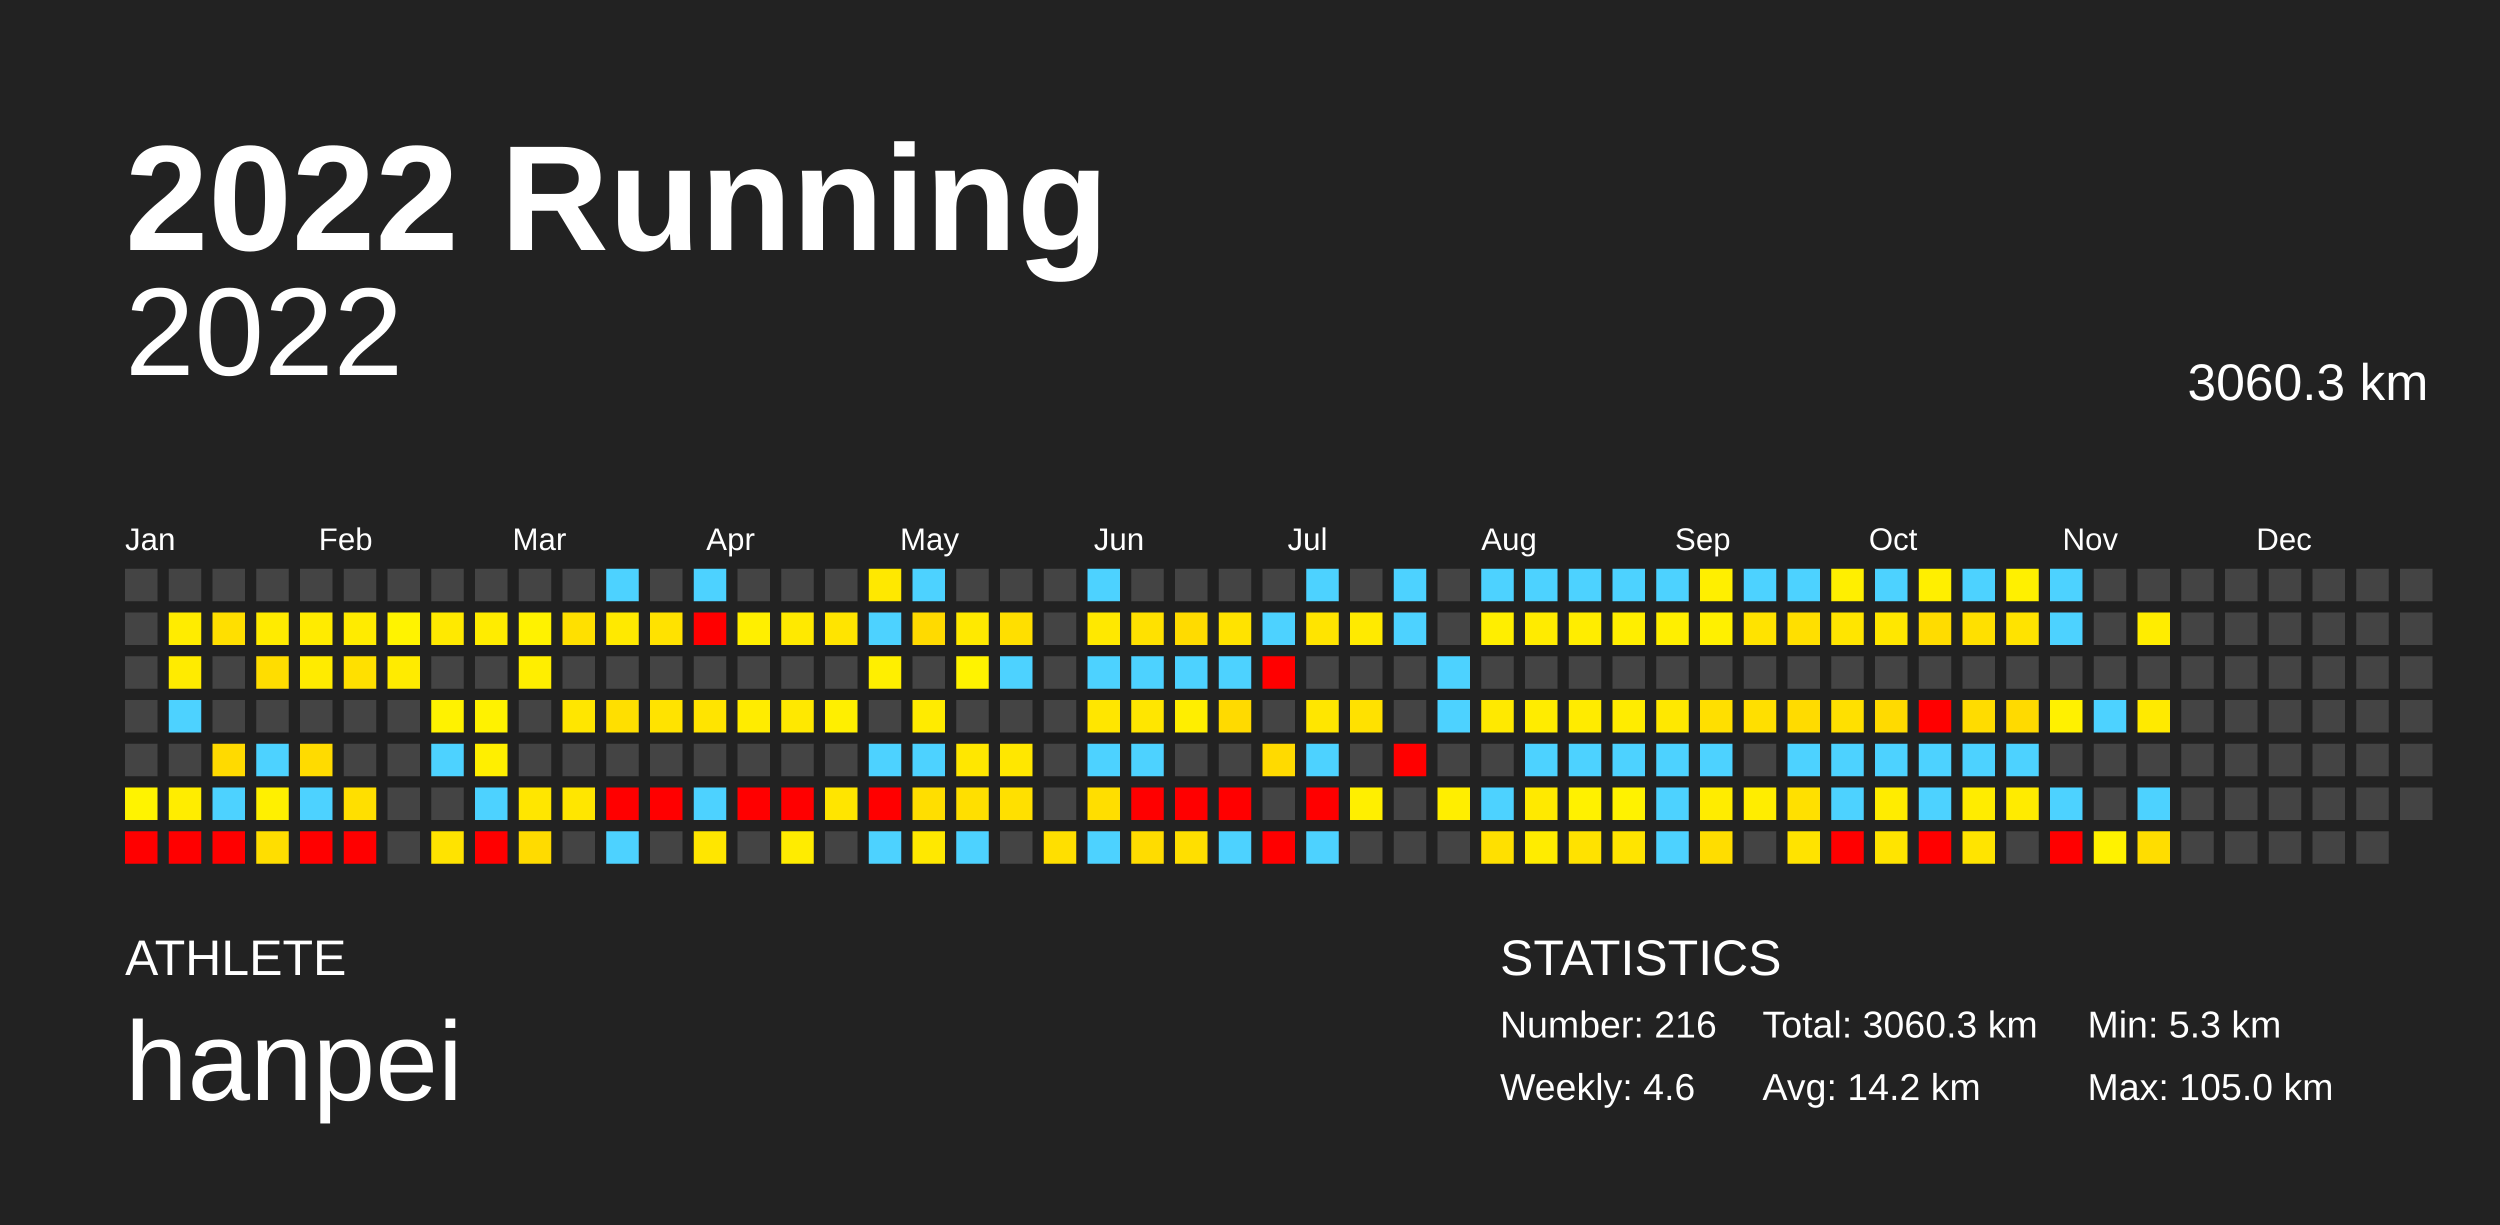
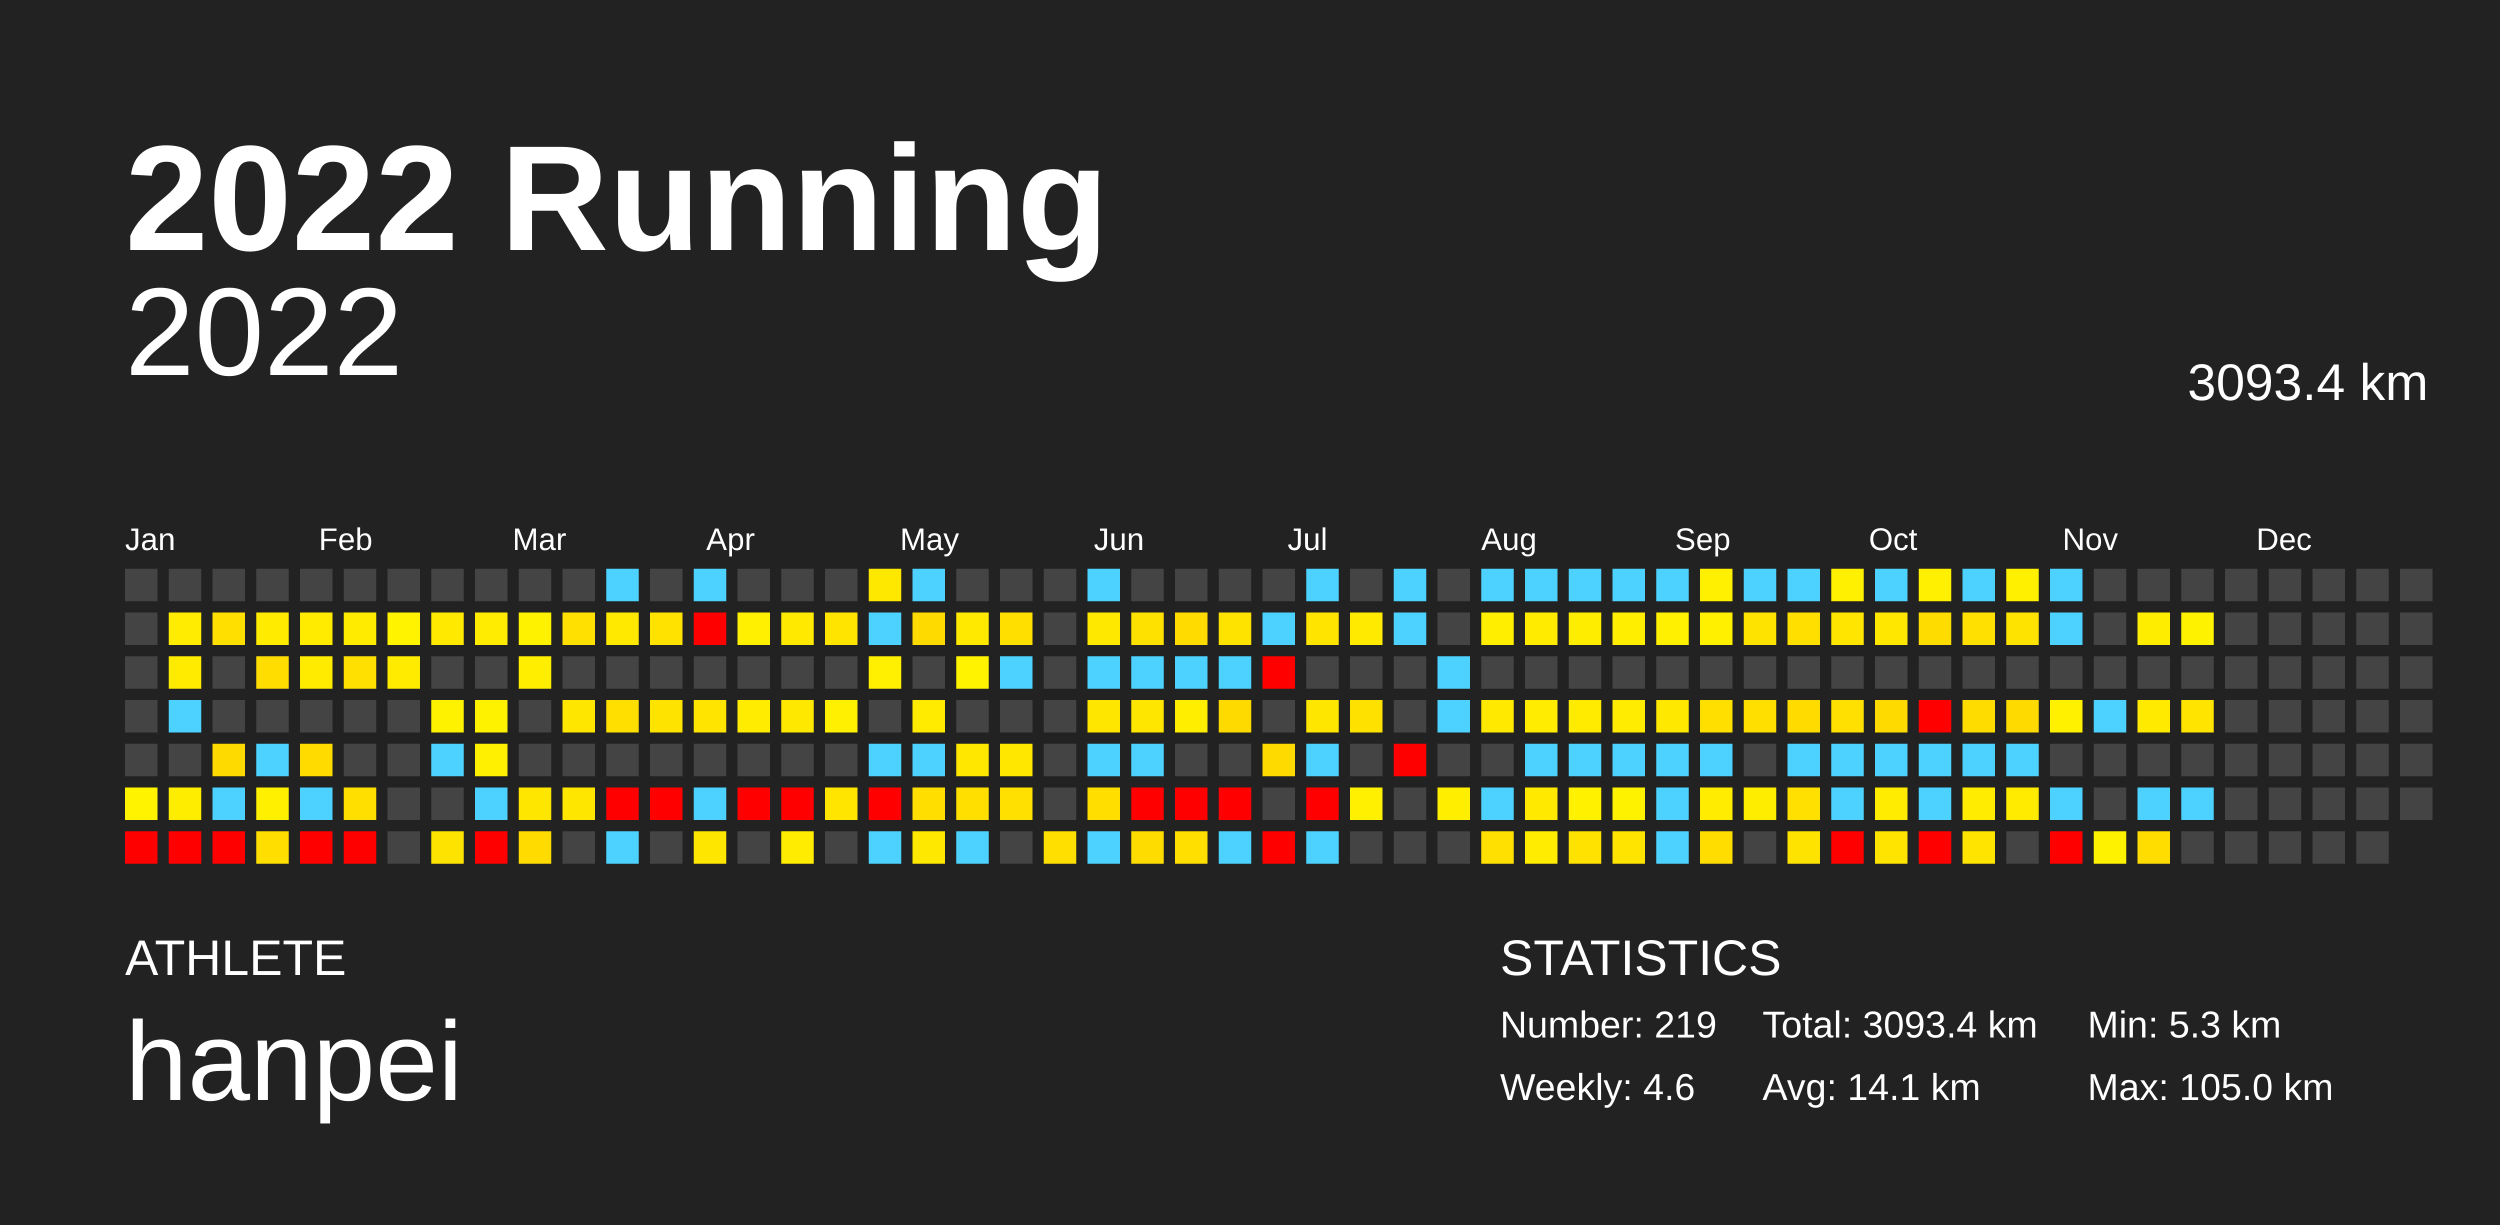
<svg xmlns="http://www.w3.org/2000/svg" baseProfile="full" height="98mm" version="1.1" viewBox="0,0,200,98" width="200mm">
  <defs />
  <rect fill="#222222" height="98" width="200" x="0" y="0" />
  <text fill="#FFFFFF" style="font-size:12px; font-family:Arial; font-weight:bold;" x="10" y="20">2022 Running</text>
  <text fill="#FFFFFF" style="font-size:4px; font-family:Arial" x="10" y="78">ATHLETE</text>
  <text fill="#FFFFFF" style="font-size:9px; font-family:Arial" x="10" y="88">hanpei</text>
  <text fill="#FFFFFF" style="font-size:4px; font-family:Arial" x="120" y="78">STATISTICS</text>
-   <text fill="#FFFFFF" style="font-size:3px; font-family:Arial" x="120" y="83">Number: 216</text>
+   <text fill="#FFFFFF" style="font-size:3px; font-family:Arial" x="120" y="83">Number: 219</text>
  <text fill="#FFFFFF" style="font-size:3px; font-family:Arial" x="120" y="88">Weekly: 4.6</text>
-   <text fill="#FFFFFF" style="font-size:3px; font-family:Arial" x="141" y="83">Total: 3060.3 km</text>
-   <text fill="#FFFFFF" style="font-size:3px; font-family:Arial" x="141" y="88">Avg: 14.2 km</text>
+   <text fill="#FFFFFF" style="font-size:3px; font-family:Arial" x="141" y="83">Total: 3093.4 km</text>
+   <text fill="#FFFFFF" style="font-size:3px; font-family:Arial" x="141" y="88">Avg: 14.1 km</text>
  <text fill="#FFFFFF" style="font-size:3px; font-family:Arial" x="167" y="83">Min: 5.3 km</text>
  <text fill="#FFFFFF" style="font-size:3px; font-family:Arial" x="167" y="88">Max: 105.0 km</text>
  <text alignment-baseline="hanging" fill="#FFFFFF" style="font-size:10.0px; font-family:Arial;" x="10" y="30">2022</text>
-   <text alignment-baseline="hanging" fill="#FFFFFF" style="font-size:4.125px; font-family:Arial;" x="175" y="32">3060.3 km</text>
+   <text alignment-baseline="hanging" fill="#FFFFFF" style="font-size:4.125px; font-family:Arial;" x="175" y="32">3093.4 km</text>
  <text fill="#FFFFFF" style="font-size:2.5px; font-family:Arial" x="10.0" y="44">Jan</text>
  <text fill="#FFFFFF" style="font-size:2.5px; font-family:Arial" x="25.5" y="44">Feb</text>
  <text fill="#FFFFFF" style="font-size:2.5px; font-family:Arial" x="41.0" y="44">Mar</text>
  <text fill="#FFFFFF" style="font-size:2.5px; font-family:Arial" x="56.5" y="44">Apr</text>
  <text fill="#FFFFFF" style="font-size:2.5px; font-family:Arial" x="72.0" y="44">May</text>
  <text fill="#FFFFFF" style="font-size:2.5px; font-family:Arial" x="87.5" y="44">Jun</text>
  <text fill="#FFFFFF" style="font-size:2.5px; font-family:Arial" x="103.0" y="44">Jul</text>
  <text fill="#FFFFFF" style="font-size:2.5px; font-family:Arial" x="118.5" y="44">Aug</text>
  <text fill="#FFFFFF" style="font-size:2.5px; font-family:Arial" x="134.0" y="44">Sep</text>
  <text fill="#FFFFFF" style="font-size:2.5px; font-family:Arial" x="149.5" y="44">Oct</text>
  <text fill="#FFFFFF" style="font-size:2.5px; font-family:Arial" x="165.0" y="44">Nov</text>
  <text fill="#FFFFFF" style="font-size:2.5px; font-family:Arial" x="180.5" y="44">Dec</text>
  <rect fill="#444444" height="2.6" width="2.6" x="10.0" y="45.5" />
  <rect fill="#444444" height="2.6" width="2.6" x="10.0" y="49.0" />
  <rect fill="#444444" height="2.6" width="2.6" x="10.0" y="52.5" />
  <rect fill="#444444" height="2.6" width="2.6" x="10.0" y="56.0" />
  <rect fill="#444444" height="2.6" width="2.6" x="10.0" y="59.5" />
  <rect fill="#fff300" height="2.6" width="2.6" x="10.0" y="63.0" />
  <rect fill="red" height="2.6" width="2.6" x="10.0" y="66.5" />
  <rect fill="#444444" height="2.6" width="2.6" x="13.5" y="45.5" />
  <rect fill="#ffec00" height="2.6" width="2.6" x="13.5" y="49.0" />
  <rect fill="#ffeb00" height="2.6" width="2.6" x="13.5" y="52.5" />
  <rect fill="#4dd2ff" height="2.6" width="2.6" x="13.5" y="56.0" />
  <rect fill="#444444" height="2.6" width="2.6" x="13.5" y="59.5" />
  <rect fill="#ffed00" height="2.6" width="2.6" x="13.5" y="63.0" />
  <rect fill="red" height="2.6" width="2.6" x="13.5" y="66.5" />
  <rect fill="#444444" height="2.6" width="2.6" x="17.0" y="45.5" />
  <rect fill="#ffdf00" height="2.6" width="2.6" x="17.0" y="49.0" />
  <rect fill="#444444" height="2.6" width="2.6" x="17.0" y="52.5" />
  <rect fill="#444444" height="2.6" width="2.6" x="17.0" y="56.0" />
  <rect fill="#ffda00" height="2.6" width="2.6" x="17.0" y="59.5" />
  <rect fill="#4dd2ff" height="2.6" width="2.6" x="17.0" y="63.0" />
  <rect fill="red" height="2.6" width="2.6" x="17.0" y="66.5" />
  <rect fill="#444444" height="2.6" width="2.6" x="20.5" y="45.5" />
  <rect fill="#ffeb00" height="2.6" width="2.6" x="20.5" y="49.0" />
  <rect fill="#ffdd00" height="2.6" width="2.6" x="20.5" y="52.5" />
  <rect fill="#444444" height="2.6" width="2.6" x="20.5" y="56.0" />
  <rect fill="#4dd2ff" height="2.6" width="2.6" x="20.5" y="59.5" />
  <rect fill="#fff000" height="2.6" width="2.6" x="20.5" y="63.0" />
  <rect fill="#ffde00" height="2.6" width="2.6" x="20.5" y="66.5" />
  <rect fill="#444444" height="2.6" width="2.6" x="24.0" y="45.5" />
  <rect fill="#ffeb00" height="2.6" width="2.6" x="24.0" y="49.0" />
  <rect fill="#ffeb00" height="2.6" width="2.6" x="24.0" y="52.5" />
  <rect fill="#444444" height="2.6" width="2.6" x="24.0" y="56.0" />
  <rect fill="#ffdb00" height="2.6" width="2.6" x="24.0" y="59.5" />
  <rect fill="#4dd2ff" height="2.6" width="2.6" x="24.0" y="63.0" />
  <rect fill="red" height="2.6" width="2.6" x="24.0" y="66.5" />
  <rect fill="#444444" height="2.6" width="2.6" x="27.5" y="45.5" />
  <rect fill="#ffeb00" height="2.6" width="2.6" x="27.5" y="49.0" />
  <rect fill="#ffe000" height="2.6" width="2.6" x="27.5" y="52.5" />
  <rect fill="#444444" height="2.6" width="2.6" x="27.5" y="56.0" />
  <rect fill="#444444" height="2.6" width="2.6" x="27.5" y="59.5" />
  <rect fill="#ffdf00" height="2.6" width="2.6" x="27.5" y="63.0" />
  <rect fill="red" height="2.6" width="2.6" x="27.5" y="66.5" />
  <rect fill="#444444" height="2.6" width="2.6" x="31.0" y="45.5" />
  <rect fill="#fff300" height="2.6" width="2.6" x="31.0" y="49.0" />
  <rect fill="#ffeb00" height="2.6" width="2.6" x="31.0" y="52.5" />
  <rect fill="#444444" height="2.6" width="2.6" x="31.0" y="56.0" />
  <rect fill="#444444" height="2.6" width="2.6" x="31.0" y="59.5" />
  <rect fill="#444444" height="2.6" width="2.6" x="31.0" y="63.0" />
  <rect fill="#444444" height="2.6" width="2.6" x="31.0" y="66.5" />
  <rect fill="#444444" height="2.6" width="2.6" x="34.5" y="45.5" />
  <rect fill="#ffe900" height="2.6" width="2.6" x="34.5" y="49.0" />
  <rect fill="#444444" height="2.6" width="2.6" x="34.5" y="52.5" />
  <rect fill="#fff200" height="2.6" width="2.6" x="34.5" y="56.0" />
  <rect fill="#4dd2ff" height="2.6" width="2.6" x="34.5" y="59.5" />
  <rect fill="#444444" height="2.6" width="2.6" x="34.5" y="63.0" />
  <rect fill="#ffe300" height="2.6" width="2.6" x="34.5" y="66.5" />
  <rect fill="#444444" height="2.6" width="2.6" x="38.0" y="45.5" />
  <rect fill="#ffec00" height="2.6" width="2.6" x="38.0" y="49.0" />
  <rect fill="#444444" height="2.6" width="2.6" x="38.0" y="52.5" />
  <rect fill="#fff200" height="2.6" width="2.6" x="38.0" y="56.0" />
  <rect fill="#ffef00" height="2.6" width="2.6" x="38.0" y="59.5" />
  <rect fill="#4dd2ff" height="2.6" width="2.6" x="38.0" y="63.0" />
  <rect fill="red" height="2.6" width="2.6" x="38.0" y="66.5" />
  <rect fill="#444444" height="2.6" width="2.6" x="41.5" y="45.5" />
  <rect fill="#fff200" height="2.6" width="2.6" x="41.5" y="49.0" />
  <rect fill="#ffee00" height="2.6" width="2.6" x="41.5" y="52.5" />
  <rect fill="#444444" height="2.6" width="2.6" x="41.5" y="56.0" />
  <rect fill="#444444" height="2.6" width="2.6" x="41.5" y="59.5" />
  <rect fill="#ffe600" height="2.6" width="2.6" x="41.5" y="63.0" />
  <rect fill="#ffdb00" height="2.6" width="2.6" x="41.5" y="66.5" />
  <rect fill="#444444" height="2.6" width="2.6" x="45.0" y="45.5" />
  <rect fill="#ffe000" height="2.6" width="2.6" x="45.0" y="49.0" />
  <rect fill="#444444" height="2.6" width="2.6" x="45.0" y="52.5" />
  <rect fill="#ffe600" height="2.6" width="2.6" x="45.0" y="56.0" />
  <rect fill="#444444" height="2.6" width="2.6" x="45.0" y="59.5" />
  <rect fill="#ffe600" height="2.6" width="2.6" x="45.0" y="63.0" />
  <rect fill="#444444" height="2.6" width="2.6" x="45.0" y="66.5" />
  <rect fill="#4dd2ff" height="2.6" width="2.6" x="48.5" y="45.5" />
  <rect fill="#ffe900" height="2.6" width="2.6" x="48.5" y="49.0" />
  <rect fill="#444444" height="2.6" width="2.6" x="48.5" y="52.5" />
  <rect fill="#ffdf00" height="2.6" width="2.6" x="48.5" y="56.0" />
  <rect fill="#444444" height="2.6" width="2.6" x="48.5" y="59.5" />
  <rect fill="red" height="2.6" width="2.6" x="48.5" y="63.0" />
  <rect fill="#4dd2ff" height="2.6" width="2.6" x="48.5" y="66.5" />
  <rect fill="#444444" height="2.6" width="2.6" x="52.0" y="45.5" />
  <rect fill="#ffe200" height="2.6" width="2.6" x="52.0" y="49.0" />
  <rect fill="#444444" height="2.6" width="2.6" x="52.0" y="52.5" />
  <rect fill="#ffe300" height="2.6" width="2.6" x="52.0" y="56.0" />
  <rect fill="#444444" height="2.6" width="2.6" x="52.0" y="59.5" />
  <rect fill="red" height="2.6" width="2.6" x="52.0" y="63.0" />
  <rect fill="#444444" height="2.6" width="2.6" x="52.0" y="66.5" />
  <rect fill="#4dd2ff" height="2.6" width="2.6" x="55.5" y="45.5" />
  <rect fill="red" height="2.6" width="2.6" x="55.5" y="49.0" />
  <rect fill="#444444" height="2.6" width="2.6" x="55.5" y="52.5" />
  <rect fill="#ffe400" height="2.6" width="2.6" x="55.5" y="56.0" />
  <rect fill="#444444" height="2.6" width="2.6" x="55.5" y="59.5" />
  <rect fill="#4dd2ff" height="2.6" width="2.6" x="55.5" y="63.0" />
  <rect fill="#ffe600" height="2.6" width="2.6" x="55.5" y="66.5" />
  <rect fill="#444444" height="2.6" width="2.6" x="59.0" y="45.5" />
  <rect fill="#ffef00" height="2.6" width="2.6" x="59.0" y="49.0" />
  <rect fill="#444444" height="2.6" width="2.6" x="59.0" y="52.5" />
  <rect fill="#ffec00" height="2.6" width="2.6" x="59.0" y="56.0" />
  <rect fill="#444444" height="2.6" width="2.6" x="59.0" y="59.5" />
  <rect fill="red" height="2.6" width="2.6" x="59.0" y="63.0" />
  <rect fill="#444444" height="2.6" width="2.6" x="59.0" y="66.5" />
  <rect fill="#444444" height="2.6" width="2.6" x="62.5" y="45.5" />
  <rect fill="#ffe900" height="2.6" width="2.6" x="62.5" y="49.0" />
  <rect fill="#444444" height="2.6" width="2.6" x="62.5" y="52.5" />
  <rect fill="#ffe800" height="2.6" width="2.6" x="62.5" y="56.0" />
  <rect fill="#444444" height="2.6" width="2.6" x="62.5" y="59.5" />
  <rect fill="red" height="2.6" width="2.6" x="62.5" y="63.0" />
  <rect fill="#ffec00" height="2.6" width="2.6" x="62.5" y="66.5" />
  <rect fill="#444444" height="2.6" width="2.6" x="66.0" y="45.5" />
  <rect fill="#ffe400" height="2.6" width="2.6" x="66.0" y="49.0" />
  <rect fill="#444444" height="2.6" width="2.6" x="66.0" y="52.5" />
  <rect fill="#ffef00" height="2.6" width="2.6" x="66.0" y="56.0" />
  <rect fill="#444444" height="2.6" width="2.6" x="66.0" y="59.5" />
  <rect fill="#ffe500" height="2.6" width="2.6" x="66.0" y="63.0" />
  <rect fill="#444444" height="2.6" width="2.6" x="66.0" y="66.5" />
  <rect fill="#ffe800" height="2.6" width="2.6" x="69.5" y="45.5" />
  <rect fill="#4dd2ff" height="2.6" width="2.6" x="69.5" y="49.0" />
  <rect fill="#ffef00" height="2.6" width="2.6" x="69.5" y="52.5" />
  <rect fill="#444444" height="2.6" width="2.6" x="69.5" y="56.0" />
  <rect fill="#4dd2ff" height="2.6" width="2.6" x="69.5" y="59.5" />
  <rect fill="red" height="2.6" width="2.6" x="69.5" y="63.0" />
  <rect fill="#4dd2ff" height="2.6" width="2.6" x="69.5" y="66.5" />
  <rect fill="#4dd2ff" height="2.6" width="2.6" x="73.0" y="45.5" />
  <rect fill="#ffda00" height="2.6" width="2.6" x="73.0" y="49.0" />
  <rect fill="#444444" height="2.6" width="2.6" x="73.0" y="52.5" />
  <rect fill="#ffeb00" height="2.6" width="2.6" x="73.0" y="56.0" />
  <rect fill="#4dd2ff" height="2.6" width="2.6" x="73.0" y="59.5" />
  <rect fill="#ffde00" height="2.6" width="2.6" x="73.0" y="63.0" />
  <rect fill="#ffe800" height="2.6" width="2.6" x="73.0" y="66.5" />
  <rect fill="#444444" height="2.6" width="2.6" x="76.5" y="45.5" />
  <rect fill="#ffe900" height="2.6" width="2.6" x="76.5" y="49.0" />
  <rect fill="#fff300" height="2.6" width="2.6" x="76.5" y="52.5" />
  <rect fill="#444444" height="2.6" width="2.6" x="76.5" y="56.0" />
  <rect fill="#ffe700" height="2.6" width="2.6" x="76.5" y="59.5" />
  <rect fill="#ffdf00" height="2.6" width="2.6" x="76.5" y="63.0" />
  <rect fill="#4dd2ff" height="2.6" width="2.6" x="76.5" y="66.5" />
  <rect fill="#444444" height="2.6" width="2.6" x="80.0" y="45.5" />
  <rect fill="#ffdf00" height="2.6" width="2.6" x="80.0" y="49.0" />
  <rect fill="#4dd2ff" height="2.6" width="2.6" x="80.0" y="52.5" />
  <rect fill="#444444" height="2.6" width="2.6" x="80.0" y="56.0" />
  <rect fill="#ffe700" height="2.6" width="2.6" x="80.0" y="59.5" />
  <rect fill="#ffe000" height="2.6" width="2.6" x="80.0" y="63.0" />
  <rect fill="#444444" height="2.6" width="2.6" x="80.0" y="66.5" />
  <rect fill="#444444" height="2.6" width="2.6" x="83.5" y="45.5" />
  <rect fill="#444444" height="2.6" width="2.6" x="83.5" y="49.0" />
  <rect fill="#444444" height="2.6" width="2.6" x="83.5" y="52.5" />
  <rect fill="#444444" height="2.6" width="2.6" x="83.5" y="56.0" />
  <rect fill="#444444" height="2.6" width="2.6" x="83.5" y="59.5" />
  <rect fill="#444444" height="2.6" width="2.6" x="83.5" y="63.0" />
  <rect fill="#ffdf00" height="2.6" width="2.6" x="83.5" y="66.5" />
  <rect fill="#4dd2ff" height="2.6" width="2.6" x="87.0" y="45.5" />
  <rect fill="#ffe800" height="2.6" width="2.6" x="87.0" y="49.0" />
  <rect fill="#4dd2ff" height="2.6" width="2.6" x="87.0" y="52.5" />
  <rect fill="#ffe600" height="2.6" width="2.6" x="87.0" y="56.0" />
  <rect fill="#4dd2ff" height="2.6" width="2.6" x="87.0" y="59.5" />
  <rect fill="#ffde00" height="2.6" width="2.6" x="87.0" y="63.0" />
  <rect fill="#4dd2ff" height="2.6" width="2.6" x="87.0" y="66.5" />
  <rect fill="#444444" height="2.6" width="2.6" x="90.5" y="45.5" />
  <rect fill="#ffe100" height="2.6" width="2.6" x="90.5" y="49.0" />
  <rect fill="#4dd2ff" height="2.6" width="2.6" x="90.5" y="52.5" />
  <rect fill="#ffe600" height="2.6" width="2.6" x="90.5" y="56.0" />
  <rect fill="#4dd2ff" height="2.6" width="2.6" x="90.5" y="59.5" />
  <rect fill="red" height="2.6" width="2.6" x="90.5" y="63.0" />
  <rect fill="#ffdc00" height="2.6" width="2.6" x="90.5" y="66.5" />
  <rect fill="#444444" height="2.6" width="2.6" x="94.0" y="45.5" />
  <rect fill="#ffdb00" height="2.6" width="2.6" x="94.0" y="49.0" />
  <rect fill="#4dd2ff" height="2.6" width="2.6" x="94.0" y="52.5" />
  <rect fill="#ffee00" height="2.6" width="2.6" x="94.0" y="56.0" />
  <rect fill="#444444" height="2.6" width="2.6" x="94.0" y="59.5" />
  <rect fill="red" height="2.6" width="2.6" x="94.0" y="63.0" />
  <rect fill="#ffdf00" height="2.6" width="2.6" x="94.0" y="66.5" />
  <rect fill="#444444" height="2.6" width="2.6" x="97.5" y="45.5" />
  <rect fill="#ffe300" height="2.6" width="2.6" x="97.5" y="49.0" />
  <rect fill="#4dd2ff" height="2.6" width="2.6" x="97.5" y="52.5" />
  <rect fill="#ffda00" height="2.6" width="2.6" x="97.5" y="56.0" />
  <rect fill="#444444" height="2.6" width="2.6" x="97.5" y="59.5" />
  <rect fill="red" height="2.6" width="2.6" x="97.5" y="63.0" />
  <rect fill="#4dd2ff" height="2.6" width="2.6" x="97.5" y="66.5" />
  <rect fill="#444444" height="2.6" width="2.6" x="101.0" y="45.5" />
  <rect fill="#4dd2ff" height="2.6" width="2.6" x="101.0" y="49.0" />
  <rect fill="red" height="2.6" width="2.6" x="101.0" y="52.5" />
  <rect fill="#444444" height="2.6" width="2.6" x="101.0" y="56.0" />
  <rect fill="#ffda00" height="2.6" width="2.6" x="101.0" y="59.5" />
  <rect fill="#444444" height="2.6" width="2.6" x="101.0" y="63.0" />
  <rect fill="red" height="2.6" width="2.6" x="101.0" y="66.5" />
  <rect fill="#4dd2ff" height="2.6" width="2.6" x="104.5" y="45.5" />
  <rect fill="#ffe400" height="2.6" width="2.6" x="104.5" y="49.0" />
  <rect fill="#444444" height="2.6" width="2.6" x="104.5" y="52.5" />
  <rect fill="#ffe600" height="2.6" width="2.6" x="104.5" y="56.0" />
  <rect fill="#4dd2ff" height="2.6" width="2.6" x="104.5" y="59.5" />
  <rect fill="red" height="2.6" width="2.6" x="104.5" y="63.0" />
  <rect fill="#4dd2ff" height="2.6" width="2.6" x="104.5" y="66.5" />
  <rect fill="#444444" height="2.6" width="2.6" x="108.0" y="45.5" />
  <rect fill="#ffea00" height="2.6" width="2.6" x="108.0" y="49.0" />
  <rect fill="#444444" height="2.6" width="2.6" x="108.0" y="52.5" />
  <rect fill="#ffe100" height="2.6" width="2.6" x="108.0" y="56.0" />
  <rect fill="#444444" height="2.6" width="2.6" x="108.0" y="59.5" />
  <rect fill="#ffef00" height="2.6" width="2.6" x="108.0" y="63.0" />
  <rect fill="#444444" height="2.6" width="2.6" x="108.0" y="66.5" />
  <rect fill="#4dd2ff" height="2.6" width="2.6" x="111.5" y="45.5" />
  <rect fill="#4dd2ff" height="2.6" width="2.6" x="111.5" y="49.0" />
  <rect fill="#444444" height="2.6" width="2.6" x="111.5" y="52.5" />
  <rect fill="#444444" height="2.6" width="2.6" x="111.5" y="56.0" />
  <rect fill="red" height="2.6" width="2.6" x="111.5" y="59.5" />
  <rect fill="#444444" height="2.6" width="2.6" x="111.5" y="63.0" />
  <rect fill="#444444" height="2.6" width="2.6" x="111.5" y="66.5" />
  <rect fill="#444444" height="2.6" width="2.6" x="115.0" y="45.5" />
  <rect fill="#444444" height="2.6" width="2.6" x="115.0" y="49.0" />
  <rect fill="#4dd2ff" height="2.6" width="2.6" x="115.0" y="52.5" />
  <rect fill="#4dd2ff" height="2.6" width="2.6" x="115.0" y="56.0" />
  <rect fill="#444444" height="2.6" width="2.6" x="115.0" y="59.5" />
  <rect fill="#ffee00" height="2.6" width="2.6" x="115.0" y="63.0" />
  <rect fill="#444444" height="2.6" width="2.6" x="115.0" y="66.5" />
  <rect fill="#4dd2ff" height="2.6" width="2.6" x="118.5" y="45.5" />
  <rect fill="#ffee00" height="2.6" width="2.6" x="118.5" y="49.0" />
  <rect fill="#444444" height="2.6" width="2.6" x="118.5" y="52.5" />
  <rect fill="#ffe900" height="2.6" width="2.6" x="118.5" y="56.0" />
  <rect fill="#444444" height="2.6" width="2.6" x="118.5" y="59.5" />
  <rect fill="#4dd2ff" height="2.6" width="2.6" x="118.5" y="63.0" />
  <rect fill="#ffe000" height="2.6" width="2.6" x="118.5" y="66.5" />
  <rect fill="#4dd2ff" height="2.6" width="2.6" x="122.0" y="45.5" />
  <rect fill="#ffeb00" height="2.6" width="2.6" x="122.0" y="49.0" />
  <rect fill="#444444" height="2.6" width="2.6" x="122.0" y="52.5" />
  <rect fill="#ffec00" height="2.6" width="2.6" x="122.0" y="56.0" />
  <rect fill="#4dd2ff" height="2.6" width="2.6" x="122.0" y="59.5" />
  <rect fill="#ffe900" height="2.6" width="2.6" x="122.0" y="63.0" />
  <rect fill="#ffec00" height="2.6" width="2.6" x="122.0" y="66.5" />
  <rect fill="#4dd2ff" height="2.6" width="2.6" x="125.5" y="45.5" />
  <rect fill="#ffed00" height="2.6" width="2.6" x="125.5" y="49.0" />
  <rect fill="#444444" height="2.6" width="2.6" x="125.5" y="52.5" />
  <rect fill="#ffeb00" height="2.6" width="2.6" x="125.5" y="56.0" />
  <rect fill="#4dd2ff" height="2.6" width="2.6" x="125.5" y="59.5" />
  <rect fill="#fff100" height="2.6" width="2.6" x="125.5" y="63.0" />
  <rect fill="#ffe200" height="2.6" width="2.6" x="125.5" y="66.5" />
  <rect fill="#4dd2ff" height="2.6" width="2.6" x="129.0" y="45.5" />
  <rect fill="#ffee00" height="2.6" width="2.6" x="129.0" y="49.0" />
  <rect fill="#444444" height="2.6" width="2.6" x="129.0" y="52.5" />
  <rect fill="#ffec00" height="2.6" width="2.6" x="129.0" y="56.0" />
  <rect fill="#4dd2ff" height="2.6" width="2.6" x="129.0" y="59.5" />
  <rect fill="#fff200" height="2.6" width="2.6" x="129.0" y="63.0" />
  <rect fill="#ffe400" height="2.6" width="2.6" x="129.0" y="66.5" />
  <rect fill="#4dd2ff" height="2.6" width="2.6" x="132.5" y="45.5" />
  <rect fill="#ffef00" height="2.6" width="2.6" x="132.5" y="49.0" />
  <rect fill="#444444" height="2.6" width="2.6" x="132.5" y="52.5" />
  <rect fill="#ffe800" height="2.6" width="2.6" x="132.5" y="56.0" />
  <rect fill="#4dd2ff" height="2.6" width="2.6" x="132.5" y="59.5" />
  <rect fill="#4dd2ff" height="2.6" width="2.6" x="132.5" y="63.0" />
  <rect fill="#4dd2ff" height="2.6" width="2.6" x="132.5" y="66.5" />
  <rect fill="#ffef00" height="2.6" width="2.6" x="136.0" y="45.5" />
  <rect fill="#fff000" height="2.6" width="2.6" x="136.0" y="49.0" />
  <rect fill="#444444" height="2.6" width="2.6" x="136.0" y="52.5" />
  <rect fill="#ffdf00" height="2.6" width="2.6" x="136.0" y="56.0" />
  <rect fill="#4dd2ff" height="2.6" width="2.6" x="136.0" y="59.5" />
  <rect fill="#ffec00" height="2.6" width="2.6" x="136.0" y="63.0" />
  <rect fill="#ffdd00" height="2.6" width="2.6" x="136.0" y="66.5" />
  <rect fill="#4dd2ff" height="2.6" width="2.6" x="139.5" y="45.5" />
  <rect fill="#ffe300" height="2.6" width="2.6" x="139.5" y="49.0" />
  <rect fill="#444444" height="2.6" width="2.6" x="139.5" y="52.5" />
  <rect fill="#ffdf00" height="2.6" width="2.6" x="139.5" y="56.0" />
  <rect fill="#444444" height="2.6" width="2.6" x="139.5" y="59.5" />
  <rect fill="#ffed00" height="2.6" width="2.6" x="139.5" y="63.0" />
  <rect fill="#444444" height="2.6" width="2.6" x="139.5" y="66.5" />
  <rect fill="#4dd2ff" height="2.6" width="2.6" x="143.0" y="45.5" />
  <rect fill="#ffdf00" height="2.6" width="2.6" x="143.0" y="49.0" />
  <rect fill="#444444" height="2.6" width="2.6" x="143.0" y="52.5" />
  <rect fill="#ffdb00" height="2.6" width="2.6" x="143.0" y="56.0" />
  <rect fill="#4dd2ff" height="2.6" width="2.6" x="143.0" y="59.5" />
  <rect fill="#ffe000" height="2.6" width="2.6" x="143.0" y="63.0" />
  <rect fill="#ffe300" height="2.6" width="2.6" x="143.0" y="66.5" />
  <rect fill="#ffef00" height="2.6" width="2.6" x="146.5" y="45.5" />
  <rect fill="#ffe500" height="2.6" width="2.6" x="146.5" y="49.0" />
  <rect fill="#444444" height="2.6" width="2.6" x="146.5" y="52.5" />
  <rect fill="#ffe000" height="2.6" width="2.6" x="146.5" y="56.0" />
  <rect fill="#4dd2ff" height="2.6" width="2.6" x="146.5" y="59.5" />
  <rect fill="#4dd2ff" height="2.6" width="2.6" x="146.5" y="63.0" />
  <rect fill="red" height="2.6" width="2.6" x="146.5" y="66.5" />
  <rect fill="#4dd2ff" height="2.6" width="2.6" x="150.0" y="45.5" />
  <rect fill="#ffe700" height="2.6" width="2.6" x="150.0" y="49.0" />
  <rect fill="#444444" height="2.6" width="2.6" x="150.0" y="52.5" />
  <rect fill="#ffda00" height="2.6" width="2.6" x="150.0" y="56.0" />
  <rect fill="#4dd2ff" height="2.6" width="2.6" x="150.0" y="59.5" />
  <rect fill="#ffec00" height="2.6" width="2.6" x="150.0" y="63.0" />
  <rect fill="#ffe400" height="2.6" width="2.6" x="150.0" y="66.5" />
  <rect fill="#ffef00" height="2.6" width="2.6" x="153.5" y="45.5" />
  <rect fill="#ffdc00" height="2.6" width="2.6" x="153.5" y="49.0" />
  <rect fill="#444444" height="2.6" width="2.6" x="153.5" y="52.5" />
  <rect fill="red" height="2.6" width="2.6" x="153.5" y="56.0" />
  <rect fill="#4dd2ff" height="2.6" width="2.6" x="153.5" y="59.5" />
  <rect fill="#4dd2ff" height="2.6" width="2.6" x="153.5" y="63.0" />
  <rect fill="red" height="2.6" width="2.6" x="153.5" y="66.5" />
  <rect fill="#4dd2ff" height="2.6" width="2.6" x="157.0" y="45.5" />
  <rect fill="#ffe000" height="2.6" width="2.6" x="157.0" y="49.0" />
  <rect fill="#444444" height="2.6" width="2.6" x="157.0" y="52.5" />
  <rect fill="#ffdc00" height="2.6" width="2.6" x="157.0" y="56.0" />
  <rect fill="#4dd2ff" height="2.6" width="2.6" x="157.0" y="59.5" />
  <rect fill="#ffec00" height="2.6" width="2.6" x="157.0" y="63.0" />
  <rect fill="#ffe400" height="2.6" width="2.6" x="157.0" y="66.5" />
  <rect fill="#fff000" height="2.6" width="2.6" x="160.5" y="45.5" />
  <rect fill="#ffe300" height="2.6" width="2.6" x="160.5" y="49.0" />
  <rect fill="#444444" height="2.6" width="2.6" x="160.5" y="52.5" />
  <rect fill="#ffda00" height="2.6" width="2.6" x="160.5" y="56.0" />
  <rect fill="#4dd2ff" height="2.6" width="2.6" x="160.5" y="59.5" />
  <rect fill="#ffeb00" height="2.6" width="2.6" x="160.5" y="63.0" />
  <rect fill="#444444" height="2.6" width="2.6" x="160.5" y="66.5" />
  <rect fill="#4dd2ff" height="2.6" width="2.6" x="164.0" y="45.5" />
  <rect fill="#4dd2ff" height="2.6" width="2.6" x="164.0" y="49.0" />
  <rect fill="#444444" height="2.6" width="2.6" x="164.0" y="52.5" />
  <rect fill="#fff100" height="2.6" width="2.6" x="164.0" y="56.0" />
  <rect fill="#444444" height="2.6" width="2.6" x="164.0" y="59.5" />
  <rect fill="#4dd2ff" height="2.6" width="2.6" x="164.0" y="63.0" />
  <rect fill="red" height="2.6" width="2.6" x="164.0" y="66.5" />
  <rect fill="#444444" height="2.6" width="2.6" x="167.5" y="45.5" />
  <rect fill="#444444" height="2.6" width="2.6" x="167.5" y="49.0" />
  <rect fill="#444444" height="2.6" width="2.6" x="167.5" y="52.5" />
  <rect fill="#4dd2ff" height="2.6" width="2.6" x="167.5" y="56.0" />
  <rect fill="#444444" height="2.6" width="2.6" x="167.5" y="59.5" />
  <rect fill="#444444" height="2.6" width="2.6" x="167.5" y="63.0" />
  <rect fill="#fff200" height="2.6" width="2.6" x="167.5" y="66.5" />
  <rect fill="#444444" height="2.6" width="2.6" x="171.0" y="45.5" />
  <rect fill="#ffed00" height="2.6" width="2.6" x="171.0" y="49.0" />
  <rect fill="#444444" height="2.6" width="2.6" x="171.0" y="52.5" />
  <rect fill="#ffea00" height="2.6" width="2.6" x="171.0" y="56.0" />
  <rect fill="#444444" height="2.6" width="2.6" x="171.0" y="59.5" />
  <rect fill="#4dd2ff" height="2.6" width="2.6" x="171.0" y="63.0" />
  <rect fill="#ffdd00" height="2.6" width="2.6" x="171.0" y="66.5" />
  <rect fill="#444444" height="2.6" width="2.6" x="174.5" y="45.5" />
-   <rect fill="#444444" height="2.6" width="2.6" x="174.5" y="49.0" />
+   <rect fill="#fff200" height="2.6" width="2.6" x="174.5" y="49.0" />
  <rect fill="#444444" height="2.6" width="2.6" x="174.5" y="52.5" />
-   <rect fill="#444444" height="2.6" width="2.6" x="174.5" y="56.0" />
+   <rect fill="#ffe400" height="2.6" width="2.6" x="174.5" y="56.0" />
  <rect fill="#444444" height="2.6" width="2.6" x="174.5" y="59.5" />
-   <rect fill="#444444" height="2.6" width="2.6" x="174.5" y="63.0" />
+   <rect fill="#4dd2ff" height="2.6" width="2.6" x="174.5" y="63.0" />
  <rect fill="#444444" height="2.6" width="2.6" x="174.5" y="66.5" />
  <rect fill="#444444" height="2.6" width="2.6" x="178.0" y="45.5" />
  <rect fill="#444444" height="2.6" width="2.6" x="178.0" y="49.0" />
  <rect fill="#444444" height="2.6" width="2.6" x="178.0" y="52.5" />
  <rect fill="#444444" height="2.6" width="2.6" x="178.0" y="56.0" />
  <rect fill="#444444" height="2.6" width="2.6" x="178.0" y="59.5" />
  <rect fill="#444444" height="2.6" width="2.6" x="178.0" y="63.0" />
  <rect fill="#444444" height="2.6" width="2.6" x="178.0" y="66.5" />
  <rect fill="#444444" height="2.6" width="2.6" x="181.5" y="45.5" />
  <rect fill="#444444" height="2.6" width="2.6" x="181.5" y="49.0" />
  <rect fill="#444444" height="2.6" width="2.6" x="181.5" y="52.5" />
  <rect fill="#444444" height="2.6" width="2.6" x="181.5" y="56.0" />
  <rect fill="#444444" height="2.6" width="2.6" x="181.5" y="59.5" />
  <rect fill="#444444" height="2.6" width="2.6" x="181.5" y="63.0" />
  <rect fill="#444444" height="2.6" width="2.6" x="181.5" y="66.5" />
  <rect fill="#444444" height="2.6" width="2.6" x="185.0" y="45.5" />
  <rect fill="#444444" height="2.6" width="2.6" x="185.0" y="49.0" />
  <rect fill="#444444" height="2.6" width="2.6" x="185.0" y="52.5" />
  <rect fill="#444444" height="2.6" width="2.6" x="185.0" y="56.0" />
  <rect fill="#444444" height="2.6" width="2.6" x="185.0" y="59.5" />
  <rect fill="#444444" height="2.6" width="2.6" x="185.0" y="63.0" />
  <rect fill="#444444" height="2.6" width="2.6" x="185.0" y="66.5" />
  <rect fill="#444444" height="2.6" width="2.6" x="188.5" y="45.5" />
  <rect fill="#444444" height="2.6" width="2.6" x="188.5" y="49.0" />
  <rect fill="#444444" height="2.6" width="2.6" x="188.5" y="52.5" />
  <rect fill="#444444" height="2.6" width="2.6" x="188.5" y="56.0" />
  <rect fill="#444444" height="2.6" width="2.6" x="188.5" y="59.5" />
  <rect fill="#444444" height="2.6" width="2.6" x="188.5" y="63.0" />
  <rect fill="#444444" height="2.6" width="2.6" x="188.5" y="66.5" />
  <rect fill="#444444" height="2.6" width="2.6" x="192.0" y="45.5" />
  <rect fill="#444444" height="2.6" width="2.6" x="192.0" y="49.0" />
  <rect fill="#444444" height="2.6" width="2.6" x="192.0" y="52.5" />
  <rect fill="#444444" height="2.6" width="2.6" x="192.0" y="56.0" />
  <rect fill="#444444" height="2.6" width="2.6" x="192.0" y="59.5" />
  <rect fill="#444444" height="2.6" width="2.6" x="192.0" y="63.0" />
</svg>
